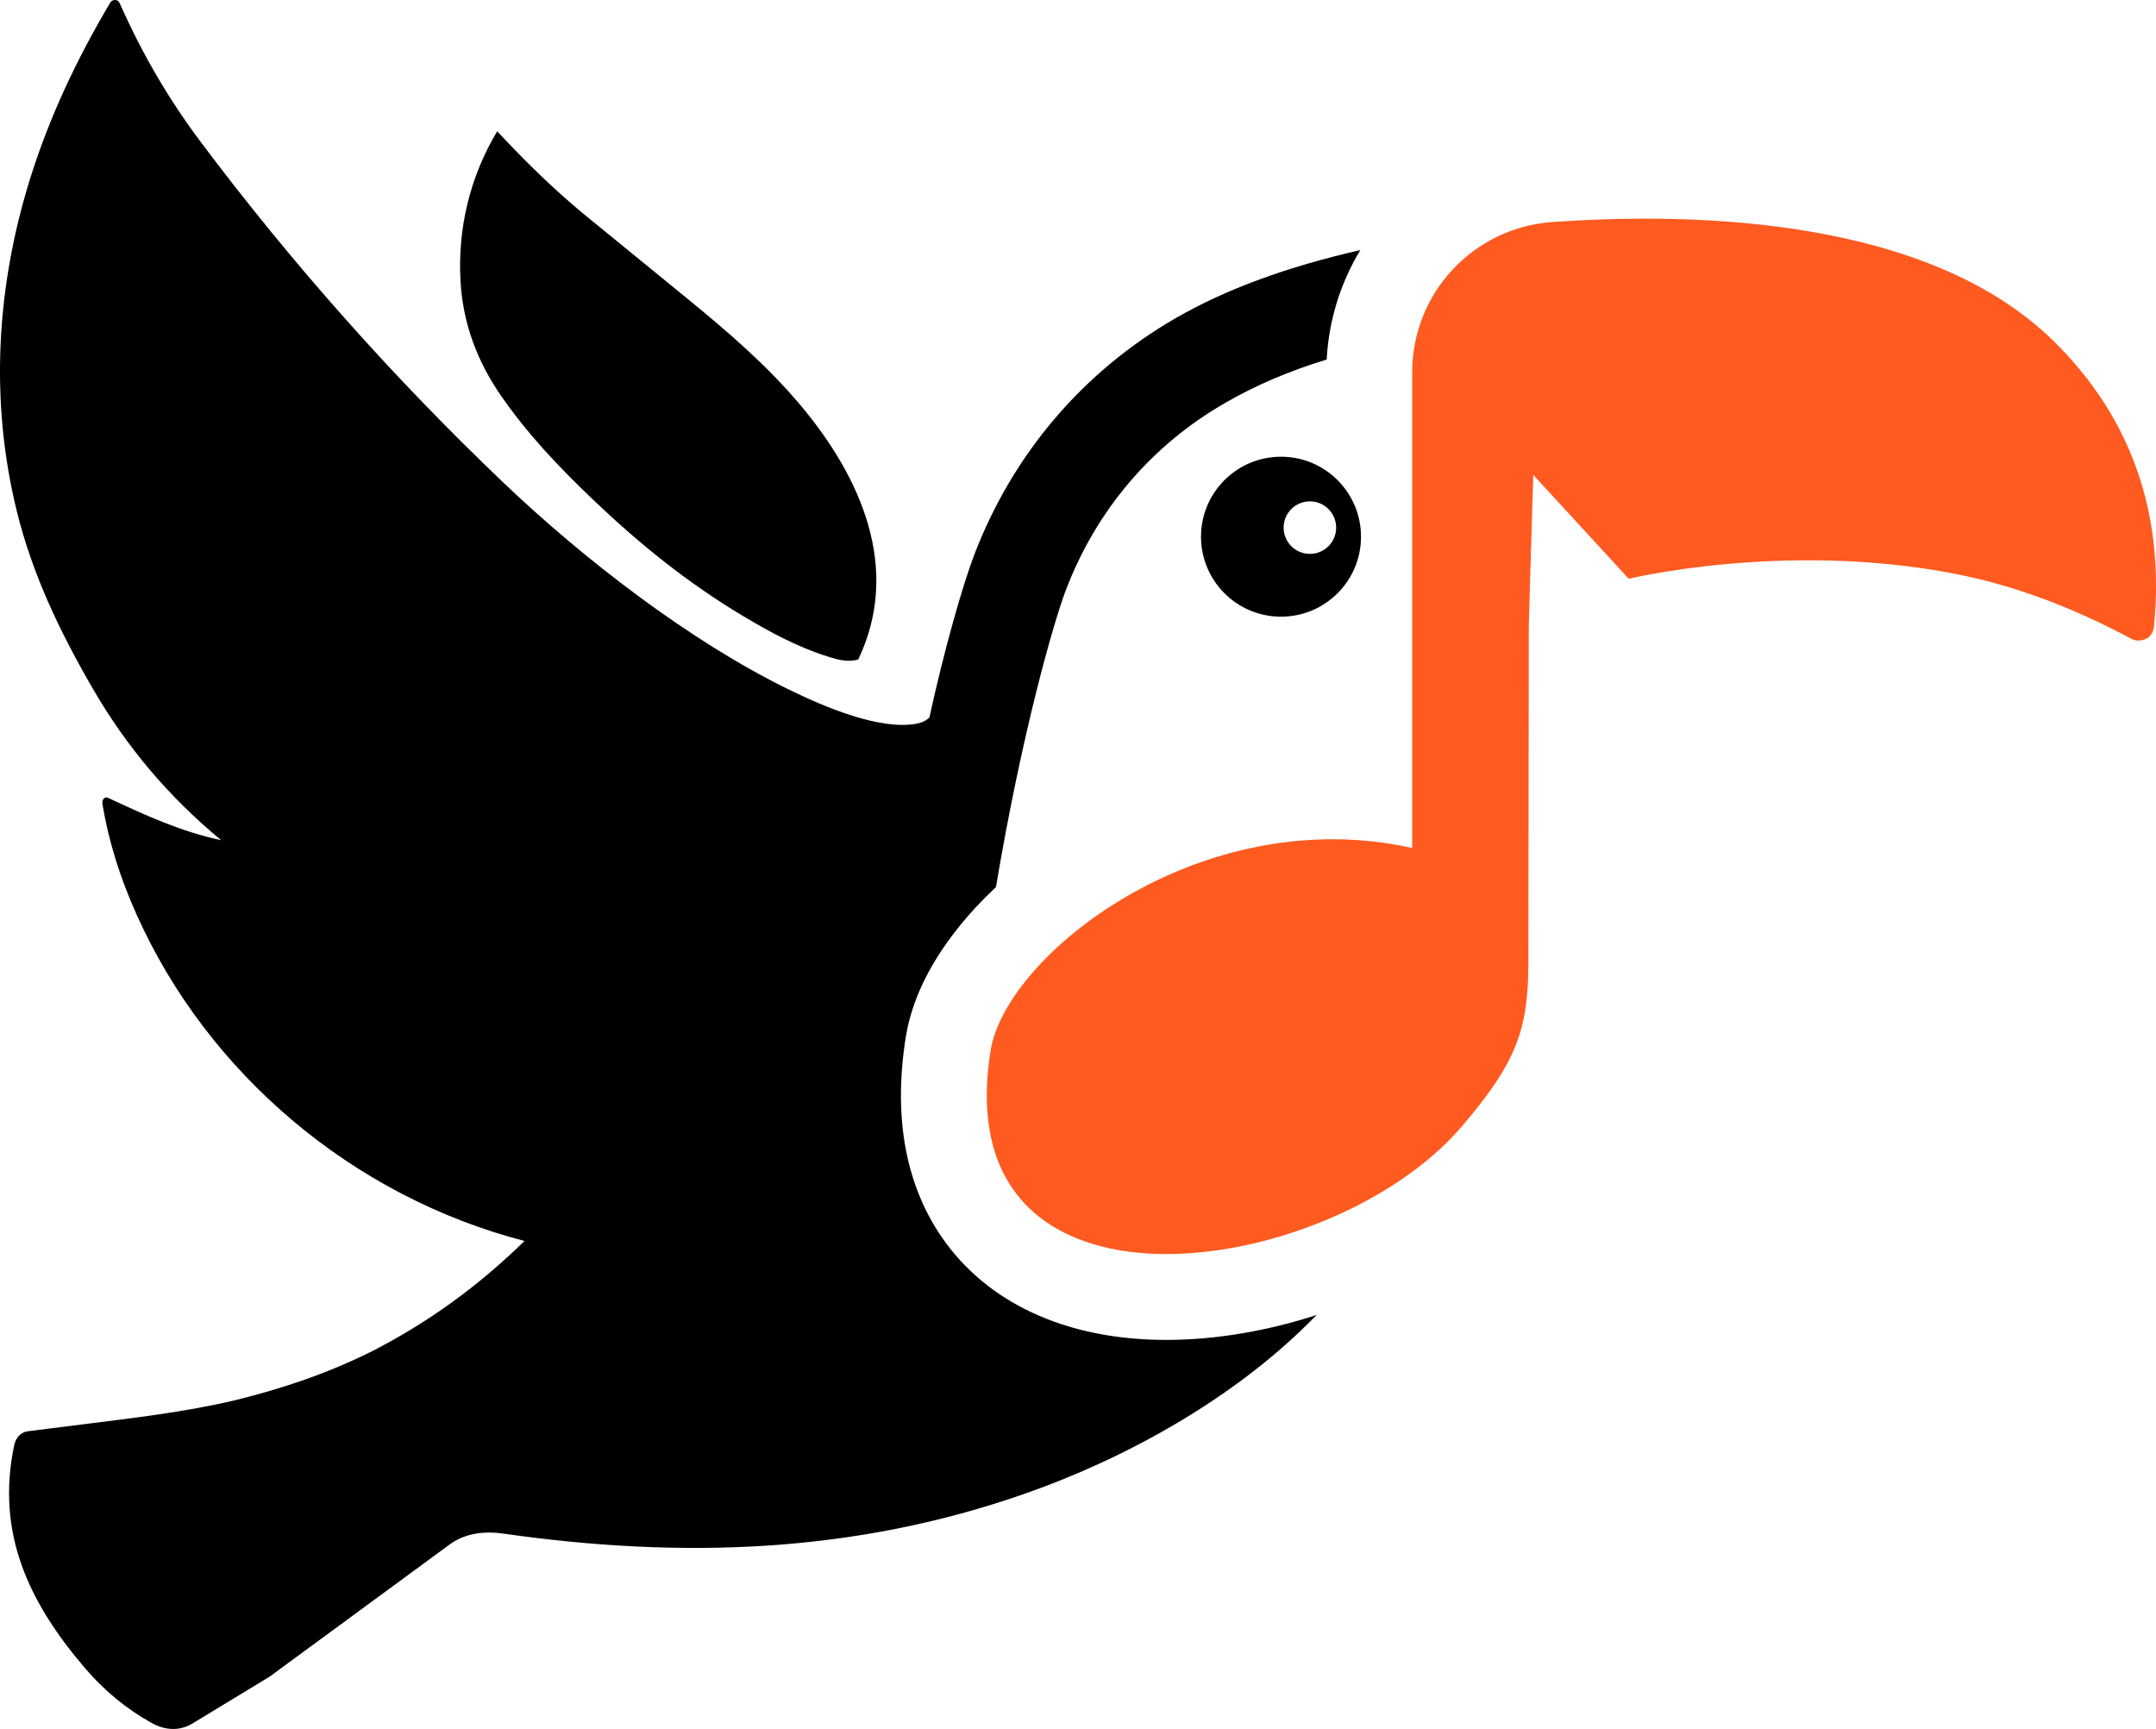
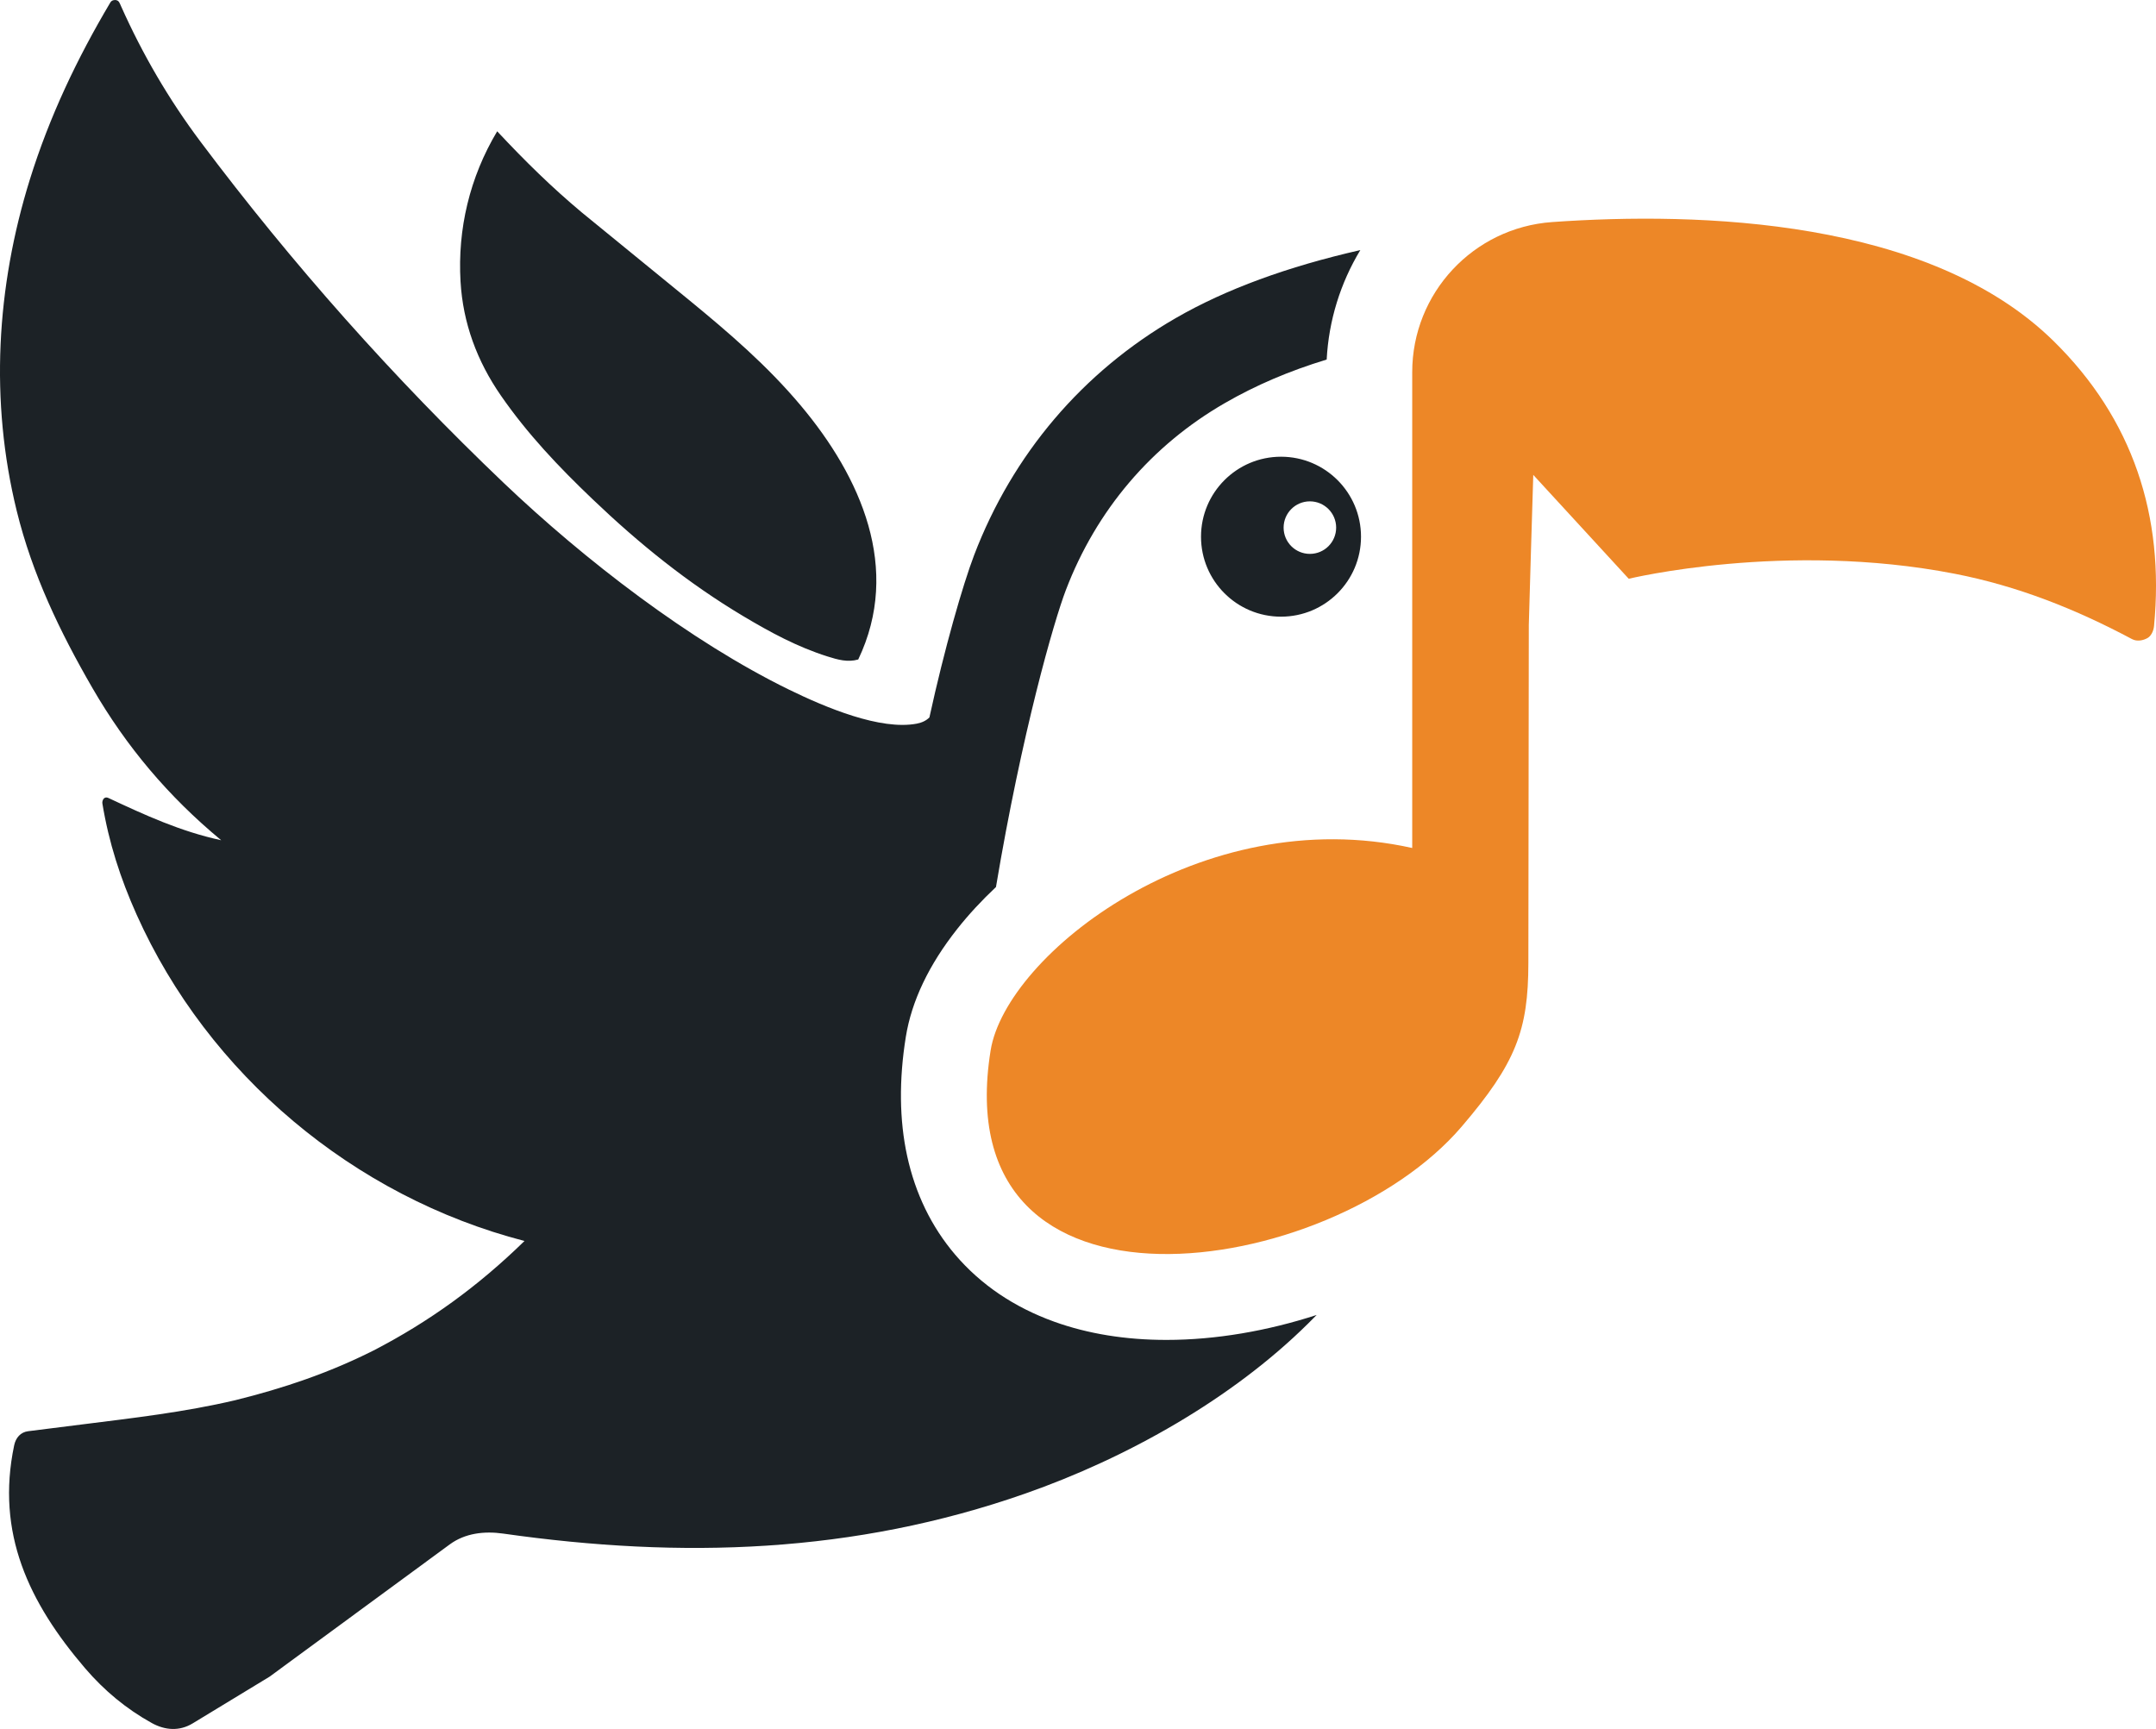
<svg xmlns="http://www.w3.org/2000/svg" id="toucan" viewBox="0 0 878.6 704.63">
-   <path fill="#000" d="M326.3,165.25c-13.61-16.21-29.12-29.54-45.49-42.97l-43.79-35.76c-12.13-10.16-22.8-20.59-34.41-33.01-11.24,18.78-16.17,39.92-14.94,61.17.98,17.02,6.75,32.51,16.41,46.47,10.86,15.7,23.57,29.09,37.42,42.31,18.95,18.11,38.81,34.16,61.31,47.6,11.19,6.68,22.12,12.59,34.44,16.48,4.14,1.3,8.15,2.47,12.49,1.23C367.43,231.76,350.83,194.45,326.3,165.25ZM522.03,186.13c-18,0-32.6,14.6-32.6,32.6s14.6,32.59,32.6,32.59,32.6-14.59,32.6-32.59S540.03,186.13,522.03,186.13ZM533.79,225.73c-5.91,0-10.7-4.79-10.7-10.7s4.79-10.71,10.7-10.71,10.71,4.79,10.71,10.71S539.71,225.73,533.79,225.73ZM536.56,535.9q-1.71,1.74-3.45,3.46c-31.19,30.87-73.86,54.81-115.37,69.35-69.73,24.43-139.86,26.65-212.68,16.29-7.67-1.09-15.52-.19-21.77,4.4l-73.42,53.9-31.34,19.04c-5.34,3.25-11.21,2.89-16.7-.15-10.37-5.75-19.34-13.2-27.11-22.26-22.94-26.78-36.47-55.1-28.94-90.93.65-3.08,2.63-5.34,5.67-5.72l21.63-2.72c21.26-2.68,41.9-5.01,62.79-9.92,19.75-4.89,38.1-11.09,56.27-20.22,22.55-11.65,42.64-26.14,61.6-44.67-69.68-18.04-128.93-67.95-158.06-132.99-6.62-14.77-11.32-29.34-13.95-45.27-.13-.75.15-1.48.47-1.93.3-.42,1.01-.8,2.02-.33,14.75,6.89,29.23,13.59,45.92,17.2-21.63-17.92-38.68-38.22-52.44-61.98-13.25-22.9-24.54-46.38-30.89-72.26C-4.18,163.4-1.5,117.06,12.18,73.11,20.16,47.5,31.39,23.87,44.99.97c.56-.94,1.82-1.11,2.52-.88,1.03.34,1.23,1.12,1.84,2.48,8.74,19.55,19.39,37.88,32.45,55.29q55.93,74.54,123.53,139.01c32.81,31.23,75.87,64.49,116.26,84.21,14.83,7.24,37.19,16.65,51.99,13.84,2.25-.43,3.92-1.3,5.17-2.54,6.12-28.07,13.63-54.1,18.22-66.14,15.66-41.03,44.16-74.68,82.19-96.62,20.49-11.82,45.64-20.98,75.19-27.7-8.13,13.45-12.87,28.72-13.71,44.61-15.37,4.67-28.97,10.51-41.49,17.74-29.96,17.27-52.37,43.64-64.81,76.24-4.9,12.85-17.9,58.03-28.47,120.99-5.85,5.5-11.16,11.23-15.77,17.07-11.57,14.63-18.62,29.43-20.96,43.97-2.83,17.58-2.65,33.93.54,48.58,3.35,15.37,9.93,28.9,19.57,40.21,10.44,12.25,24.03,21.44,40.4,27.33,13.67,4.92,29.03,7.41,45.67,7.41C495.46,546.07,516.46,542.42,536.56,535.9Z" />
-   <path fill="#ff5a1f" d="M575.5,151.66c0-32.19,24.9-58.89,57.02-61.16,60.31-4.27,153.6-1.31,204.32,48.47,32.35,31.75,45.27,71.33,40.96,116.15-.21,2.23-1.3,4.11-2.6,4.87-1.77,1.04-4.35,1.55-6.37.47-22.91-12.2-46.5-21.62-72.29-26.64-68.98-13.42-132.81,2.05-132.81,2.05l-38.9-42.33s-1.81,59.18-1.82,61.15l-.18,137.81c-.03,27.32-5.03,40.76-27.21,66.68-53.58,62.62-210.75,86.04-191.93-31.08,6.29-39.08,85.74-101.66,171.81-82.51V151.66Z" />
+   <path fill="#1C2226" d="M326.3,165.25c-13.61-16.21-29.12-29.54-45.49-42.97l-43.79-35.76c-12.13-10.16-22.8-20.59-34.41-33.01-11.24,18.78-16.17,39.92-14.94,61.17.98,17.02,6.75,32.51,16.41,46.47,10.86,15.7,23.57,29.09,37.42,42.31,18.95,18.11,38.81,34.16,61.31,47.6,11.19,6.68,22.12,12.59,34.44,16.48,4.14,1.3,8.15,2.47,12.49,1.23C367.43,231.76,350.83,194.45,326.3,165.25ZM522.03,186.13c-18,0-32.6,14.6-32.6,32.6s14.6,32.59,32.6,32.59,32.6-14.59,32.6-32.59S540.03,186.13,522.03,186.13ZM533.79,225.73c-5.91,0-10.7-4.79-10.7-10.7s4.79-10.71,10.7-10.71,10.71,4.79,10.71,10.71S539.71,225.73,533.79,225.73ZM536.56,535.9q-1.71,1.74-3.45,3.46c-31.19,30.87-73.86,54.81-115.37,69.35-69.73,24.43-139.86,26.65-212.68,16.29-7.67-1.09-15.52-.19-21.77,4.4l-73.42,53.9-31.34,19.04c-5.34,3.25-11.21,2.89-16.7-.15-10.37-5.75-19.34-13.2-27.11-22.26-22.94-26.78-36.47-55.1-28.94-90.93.65-3.08,2.63-5.34,5.67-5.72l21.63-2.72c21.26-2.68,41.9-5.01,62.79-9.92,19.75-4.89,38.1-11.09,56.27-20.22,22.55-11.65,42.64-26.14,61.6-44.67-69.68-18.04-128.93-67.95-158.06-132.99-6.62-14.77-11.32-29.34-13.95-45.27-.13-.75.15-1.48.47-1.93.3-.42,1.01-.8,2.02-.33,14.75,6.89,29.23,13.59,45.92,17.2-21.63-17.92-38.68-38.22-52.44-61.98-13.25-22.9-24.54-46.38-30.89-72.26C-4.18,163.4-1.5,117.06,12.18,73.11,20.16,47.5,31.39,23.87,44.99.97c.56-.94,1.82-1.11,2.52-.88,1.03.34,1.23,1.12,1.84,2.48,8.74,19.55,19.39,37.88,32.45,55.29q55.93,74.54,123.53,139.01c32.81,31.23,75.87,64.49,116.26,84.21,14.83,7.24,37.19,16.65,51.99,13.84,2.25-.43,3.92-1.3,5.17-2.54,6.12-28.07,13.63-54.1,18.22-66.14,15.66-41.03,44.16-74.68,82.19-96.62,20.49-11.82,45.64-20.98,75.19-27.7-8.13,13.45-12.87,28.72-13.71,44.61-15.37,4.67-28.97,10.51-41.49,17.74-29.96,17.27-52.37,43.64-64.81,76.24-4.9,12.85-17.9,58.03-28.47,120.99-5.85,5.5-11.16,11.23-15.77,17.07-11.57,14.63-18.62,29.43-20.96,43.97-2.83,17.58-2.65,33.93.54,48.58,3.35,15.37,9.93,28.9,19.57,40.21,10.44,12.25,24.03,21.44,40.4,27.33,13.67,4.92,29.03,7.41,45.67,7.41C495.46,546.07,516.46,542.42,536.56,535.9Z" />
+   <path fill="#ED8727" d="M575.5,151.66c0-32.19,24.9-58.89,57.02-61.16,60.31-4.27,153.6-1.31,204.32,48.47,32.35,31.75,45.27,71.33,40.96,116.15-.21,2.23-1.3,4.11-2.6,4.87-1.77,1.04-4.35,1.55-6.37.47-22.91-12.2-46.5-21.62-72.29-26.64-68.98-13.42-132.81,2.05-132.81,2.05l-38.9-42.33s-1.81,59.18-1.82,61.15l-.18,137.81c-.03,27.32-5.03,40.76-27.21,66.68-53.58,62.62-210.75,86.04-191.93-31.08,6.29-39.08,85.74-101.66,171.81-82.51V151.66Z" />
</svg>
